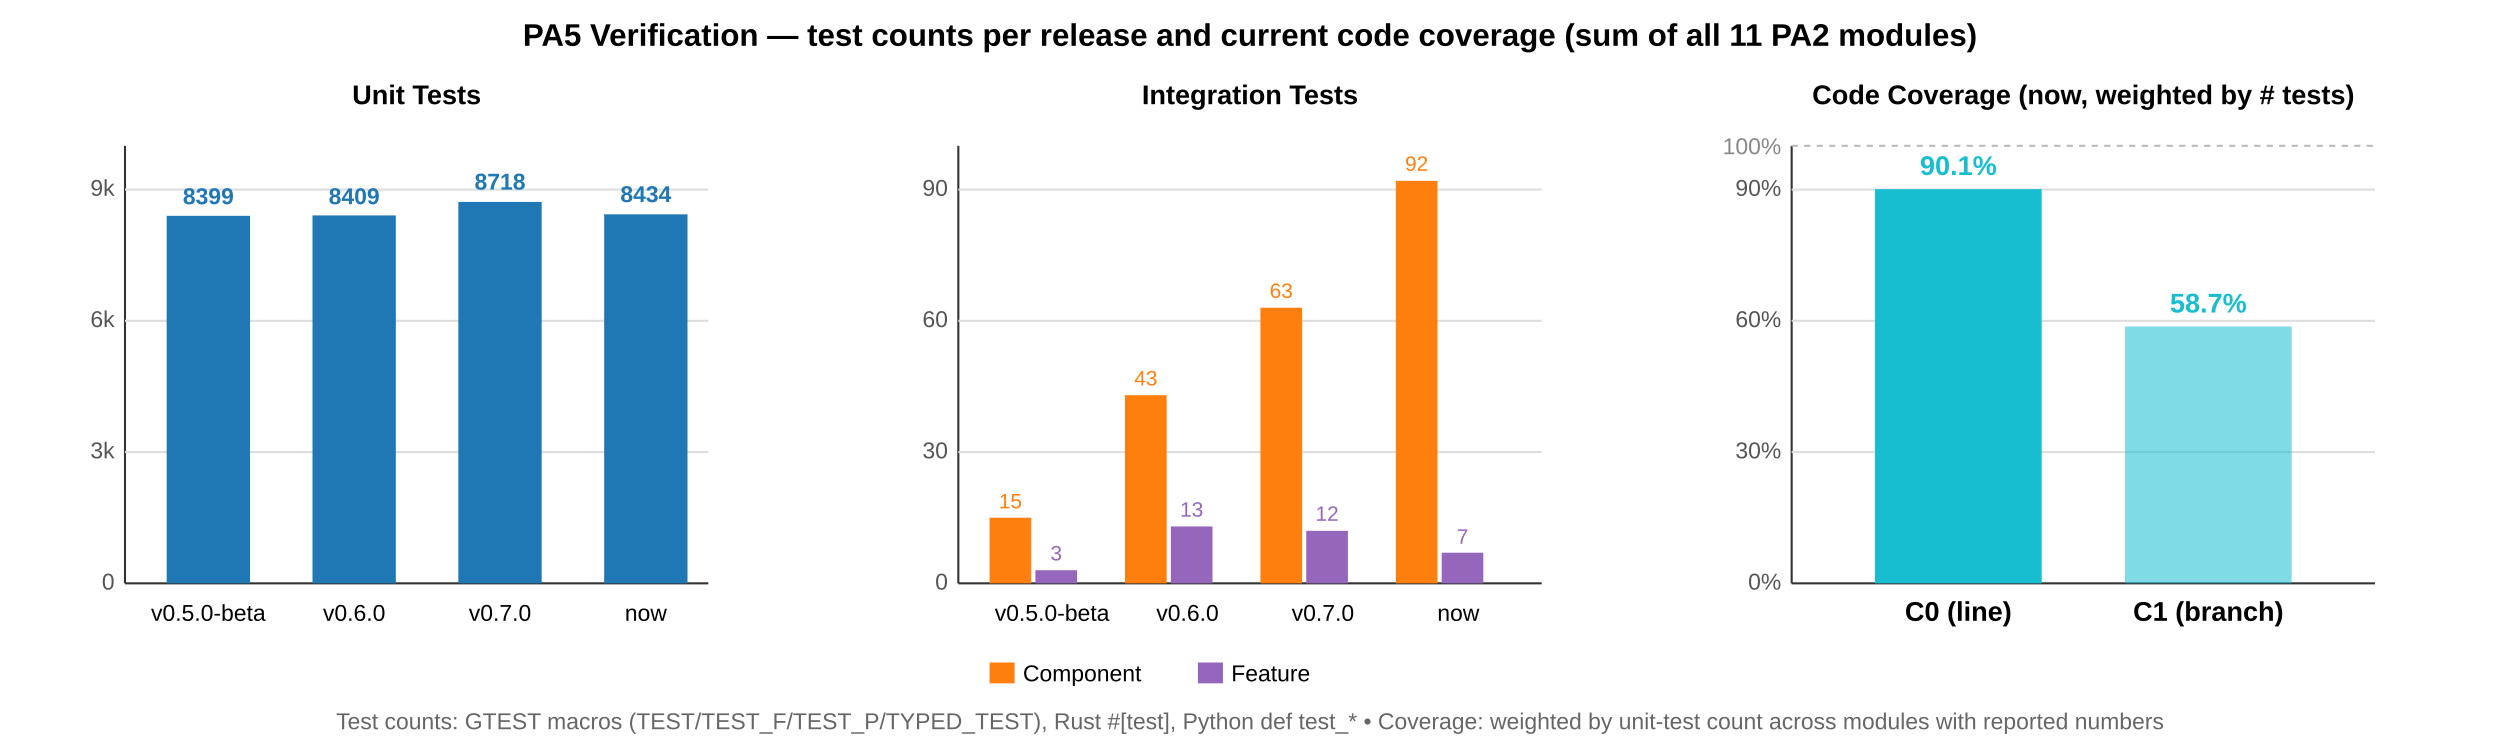
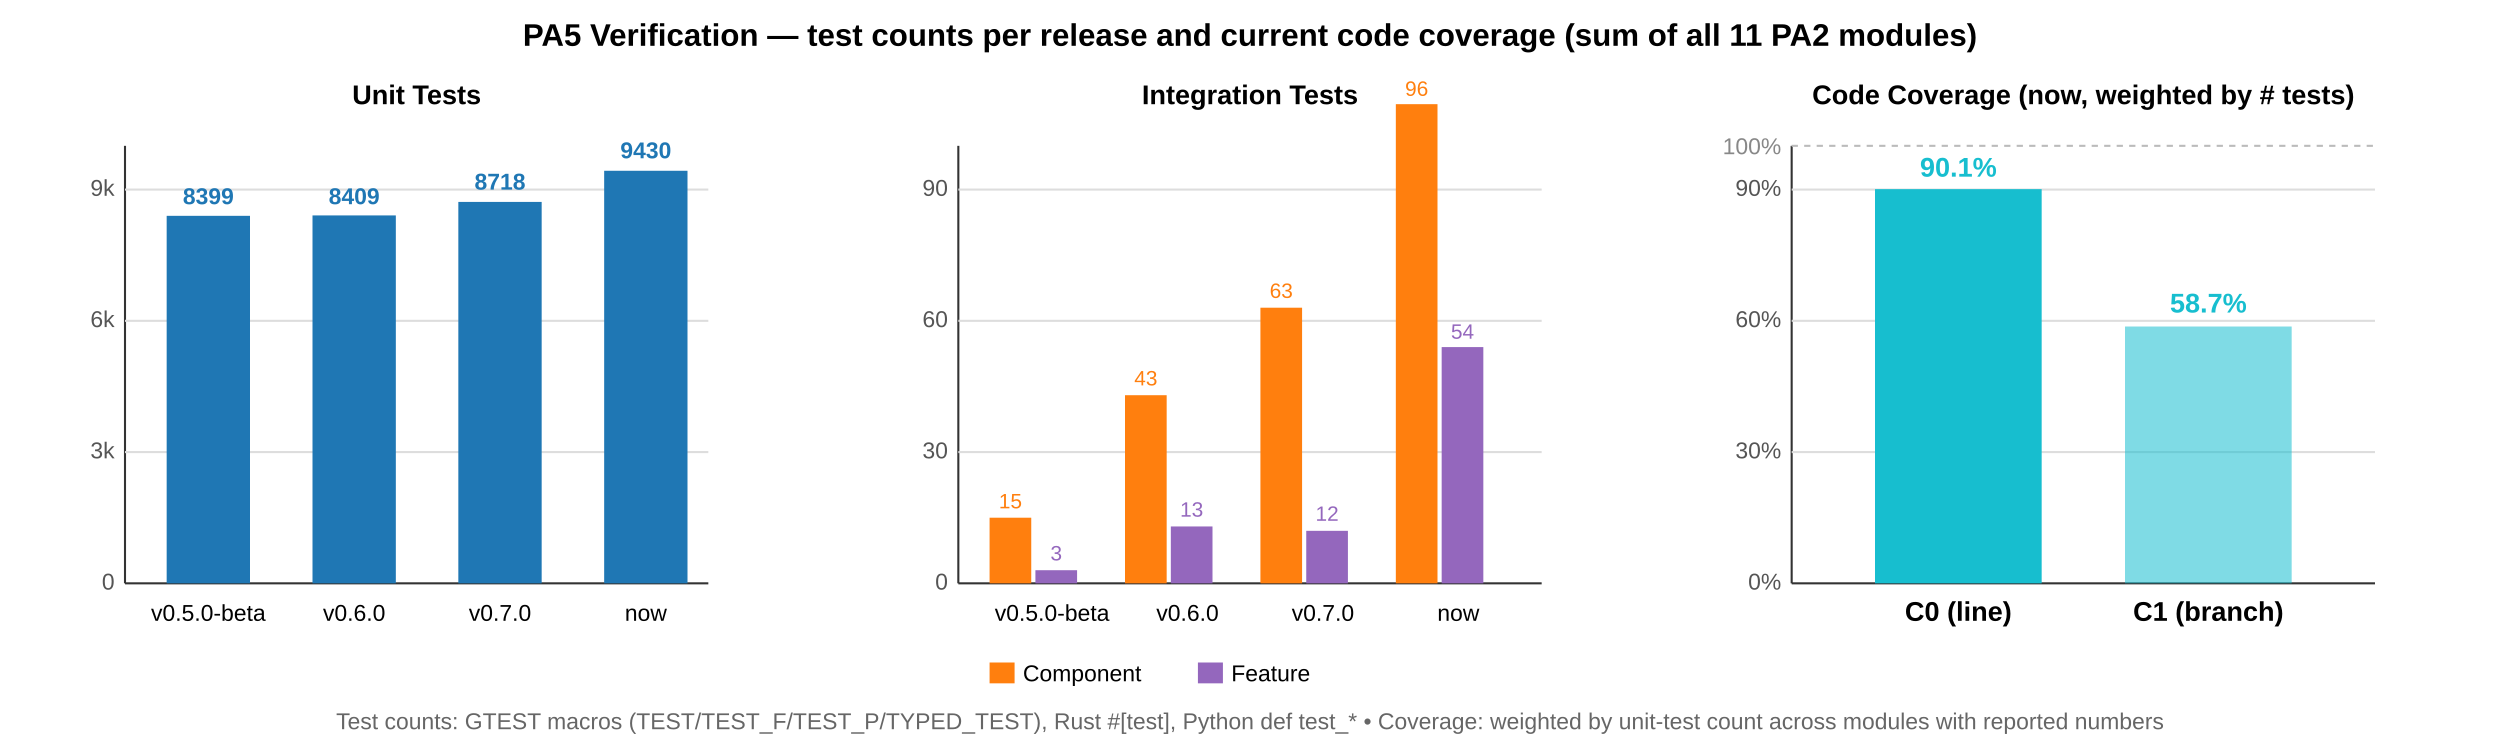
<svg xmlns="http://www.w3.org/2000/svg" viewBox="0 0 1200 360" font-family="Arial, sans-serif" font-size="13">
  <text x="600" y="22" text-anchor="middle" font-size="15" font-weight="bold">
    PA5 Verification — test counts per release and current code coverage (sum of all 11 PA2 modules)
  </text>
  <g>
    <text x="200" y="50" text-anchor="middle" font-size="13" font-weight="bold">Unit Tests</text>
    <line x1="60" y1="70" x2="60" y2="280" stroke="#333" />
    <line x1="60" y1="280" x2="340" y2="280" stroke="#333" />
    <g stroke="#ddd">
      <line x1="60" y1="217" x2="340" y2="217" />
      <line x1="60" y1="154" x2="340" y2="154" />
      <line x1="60" y1="91" x2="340" y2="91" />
    </g>
    <g fill="#555" text-anchor="end" font-size="11">
      <text x="55" y="283">0</text>
      <text x="55" y="220">3k</text>
      <text x="55" y="157">6k</text>
      <text x="55" y="94">9k</text>
    </g>
    <rect x="80" y="103.6" width="40" height="176.4" fill="#1f77b4" />
    <text x="100" y="98" text-anchor="middle" font-size="11" fill="#1f77b4" font-weight="bold">8399</text>
    <text x="100" y="298" text-anchor="middle" font-size="11">v0.5.0-beta</text>
    <rect x="150" y="103.4" width="40" height="176.6" fill="#1f77b4" />
    <text x="170" y="98" text-anchor="middle" font-size="11" fill="#1f77b4" font-weight="bold">8409</text>
    <text x="170" y="298" text-anchor="middle" font-size="11">v0.6.0</text>
    <rect x="220" y="96.92" width="40" height="183.08" fill="#1f77b4" />
    <text x="240" y="91" text-anchor="middle" font-size="11" fill="#1f77b4" font-weight="bold">8718</text>
    <text x="240" y="298" text-anchor="middle" font-size="11">v0.7.0</text>
-     <rect x="290" y="102.89" width="40" height="177.11" fill="#1f77b4" />
-     <text x="310" y="97" text-anchor="middle" font-size="11" fill="#1f77b4" font-weight="bold">8434</text>
+     <rect x="290" y="81.970" width="40" height="198.030" fill="#1f77b4" />
+     <text x="310" y="75.970" text-anchor="middle" font-size="11" fill="#1f77b4" font-weight="bold">9430</text>
    <text x="310" y="298" text-anchor="middle" font-size="11">now</text>
  </g>
  <g>
    <text x="600" y="50" text-anchor="middle" font-size="13" font-weight="bold">Integration Tests</text>
    <line x1="460" y1="70" x2="460" y2="280" stroke="#333" />
    <line x1="460" y1="280" x2="740" y2="280" stroke="#333" />
    <g stroke="#ddd">
      <line x1="460" y1="217" x2="740" y2="217" />
      <line x1="460" y1="154" x2="740" y2="154" />
      <line x1="460" y1="91" x2="740" y2="91" />
    </g>
    <g fill="#555" text-anchor="end" font-size="11">
      <text x="455" y="283">0</text>
      <text x="455" y="220">30</text>
      <text x="455" y="157">60</text>
      <text x="455" y="94">90</text>
    </g>
    <rect x="475" y="248.5" width="20" height="31.5" fill="#ff7f0e" />
    <rect x="497" y="273.7" width="20" height="6.3" fill="#9467bd" />
    <text x="505" y="298" text-anchor="middle" font-size="11">v0.5.0-beta</text>
    <text x="485" y="244" text-anchor="middle" font-size="10" fill="#ff7f0e">15</text>
    <text x="507" y="269" text-anchor="middle" font-size="10" fill="#9467bd">3</text>
    <rect x="540" y="189.7" width="20" height="90.3" fill="#ff7f0e" />
    <rect x="562" y="252.7" width="20" height="27.3" fill="#9467bd" />
    <text x="570" y="298" text-anchor="middle" font-size="11">v0.6.0</text>
    <text x="550" y="185" text-anchor="middle" font-size="10" fill="#ff7f0e">43</text>
    <text x="572" y="248" text-anchor="middle" font-size="10" fill="#9467bd">13</text>
    <rect x="605" y="147.7" width="20" height="132.3" fill="#ff7f0e" />
    <rect x="627" y="254.8" width="20" height="25.2" fill="#9467bd" />
    <text x="635" y="298" text-anchor="middle" font-size="11">v0.7.0</text>
    <text x="615" y="143" text-anchor="middle" font-size="10" fill="#ff7f0e">63</text>
    <text x="637" y="250" text-anchor="middle" font-size="10" fill="#9467bd">12</text>
-     <rect x="670" y="86.8" width="20" height="193.2" fill="#ff7f0e" />
-     <rect x="692" y="265.3" width="20" height="14.7" fill="#9467bd" />
+     <rect x="670" y="50.000" width="20" height="230.000" fill="#ff7f0e" />
+     <rect x="692" y="166.600" width="20" height="113.400" fill="#9467bd" />
    <text x="700" y="298" text-anchor="middle" font-size="11">now</text>
-     <text x="680" y="82" text-anchor="middle" font-size="10" fill="#ff7f0e">92</text>
-     <text x="702" y="261" text-anchor="middle" font-size="10" fill="#9467bd">7</text>
+     <text x="680" y="46.000" text-anchor="middle" font-size="10" fill="#ff7f0e">96</text>
+     <text x="702" y="162.600" text-anchor="middle" font-size="10" fill="#9467bd">54</text>
    <g font-size="11">
      <rect x="475" y="318" width="12" height="10" fill="#ff7f0e" />
      <text x="491" y="327">Component</text>
      <rect x="575" y="318" width="12" height="10" fill="#9467bd" />
      <text x="591" y="327">Feature</text>
    </g>
  </g>
  <g>
    <text x="1000" y="50" text-anchor="middle" font-size="13" font-weight="bold">Code Coverage (now, weighted by # tests)</text>
    <line x1="860" y1="70" x2="860" y2="280" stroke="#333" />
    <line x1="860" y1="280" x2="1140" y2="280" stroke="#333" />
    <g stroke="#ddd">
      <line x1="860" y1="217" x2="1140" y2="217" />
      <line x1="860" y1="154" x2="1140" y2="154" />
      <line x1="860" y1="91" x2="1140" y2="91" />
    </g>
    <g fill="#555" text-anchor="end" font-size="11">
      <text x="855" y="283">0%</text>
      <text x="855" y="220">30%</text>
      <text x="855" y="157">60%</text>
      <text x="855" y="94">90%</text>
    </g>
    <line x1="860" y1="70" x2="1140" y2="70" stroke="#bbb" stroke-dasharray="3,3" />
    <text x="855" y="74" text-anchor="end" font-size="11" fill="#888">100%</text>
-     <rect x="900" y="90.79" width="80" height="189.21" fill="#17becf" />
-     <text x="940" y="84" text-anchor="middle" font-size="13" fill="#17becf" font-weight="bold">90.1%</text>
+     <rect x="900" y="90.790" width="80" height="189.210" fill="#17becf" />
+     <text x="940" y="84.790" text-anchor="middle" font-size="13" fill="#17becf" font-weight="bold">90.1%</text>
    <text x="940" y="298" text-anchor="middle" font-weight="bold">C0 (line)</text>
    <rect x="1020" y="156.73" width="80" height="123.27" fill="#17becf" fill-opacity="0.55" />
    <text x="1060" y="150" text-anchor="middle" font-size="13" fill="#17becf" font-weight="bold">58.7%</text>
    <text x="1060" y="298" text-anchor="middle" font-weight="bold">C1 (branch)</text>
  </g>
  <text x="600" y="350" text-anchor="middle" font-size="11" fill="#666">
    Test counts: GTEST macros (TEST/TEST_F/TEST_P/TYPED_TEST), Rust #[test], Python def test_*  •  Coverage: weighted by unit-test count across modules with reported numbers
  </text>
</svg>
